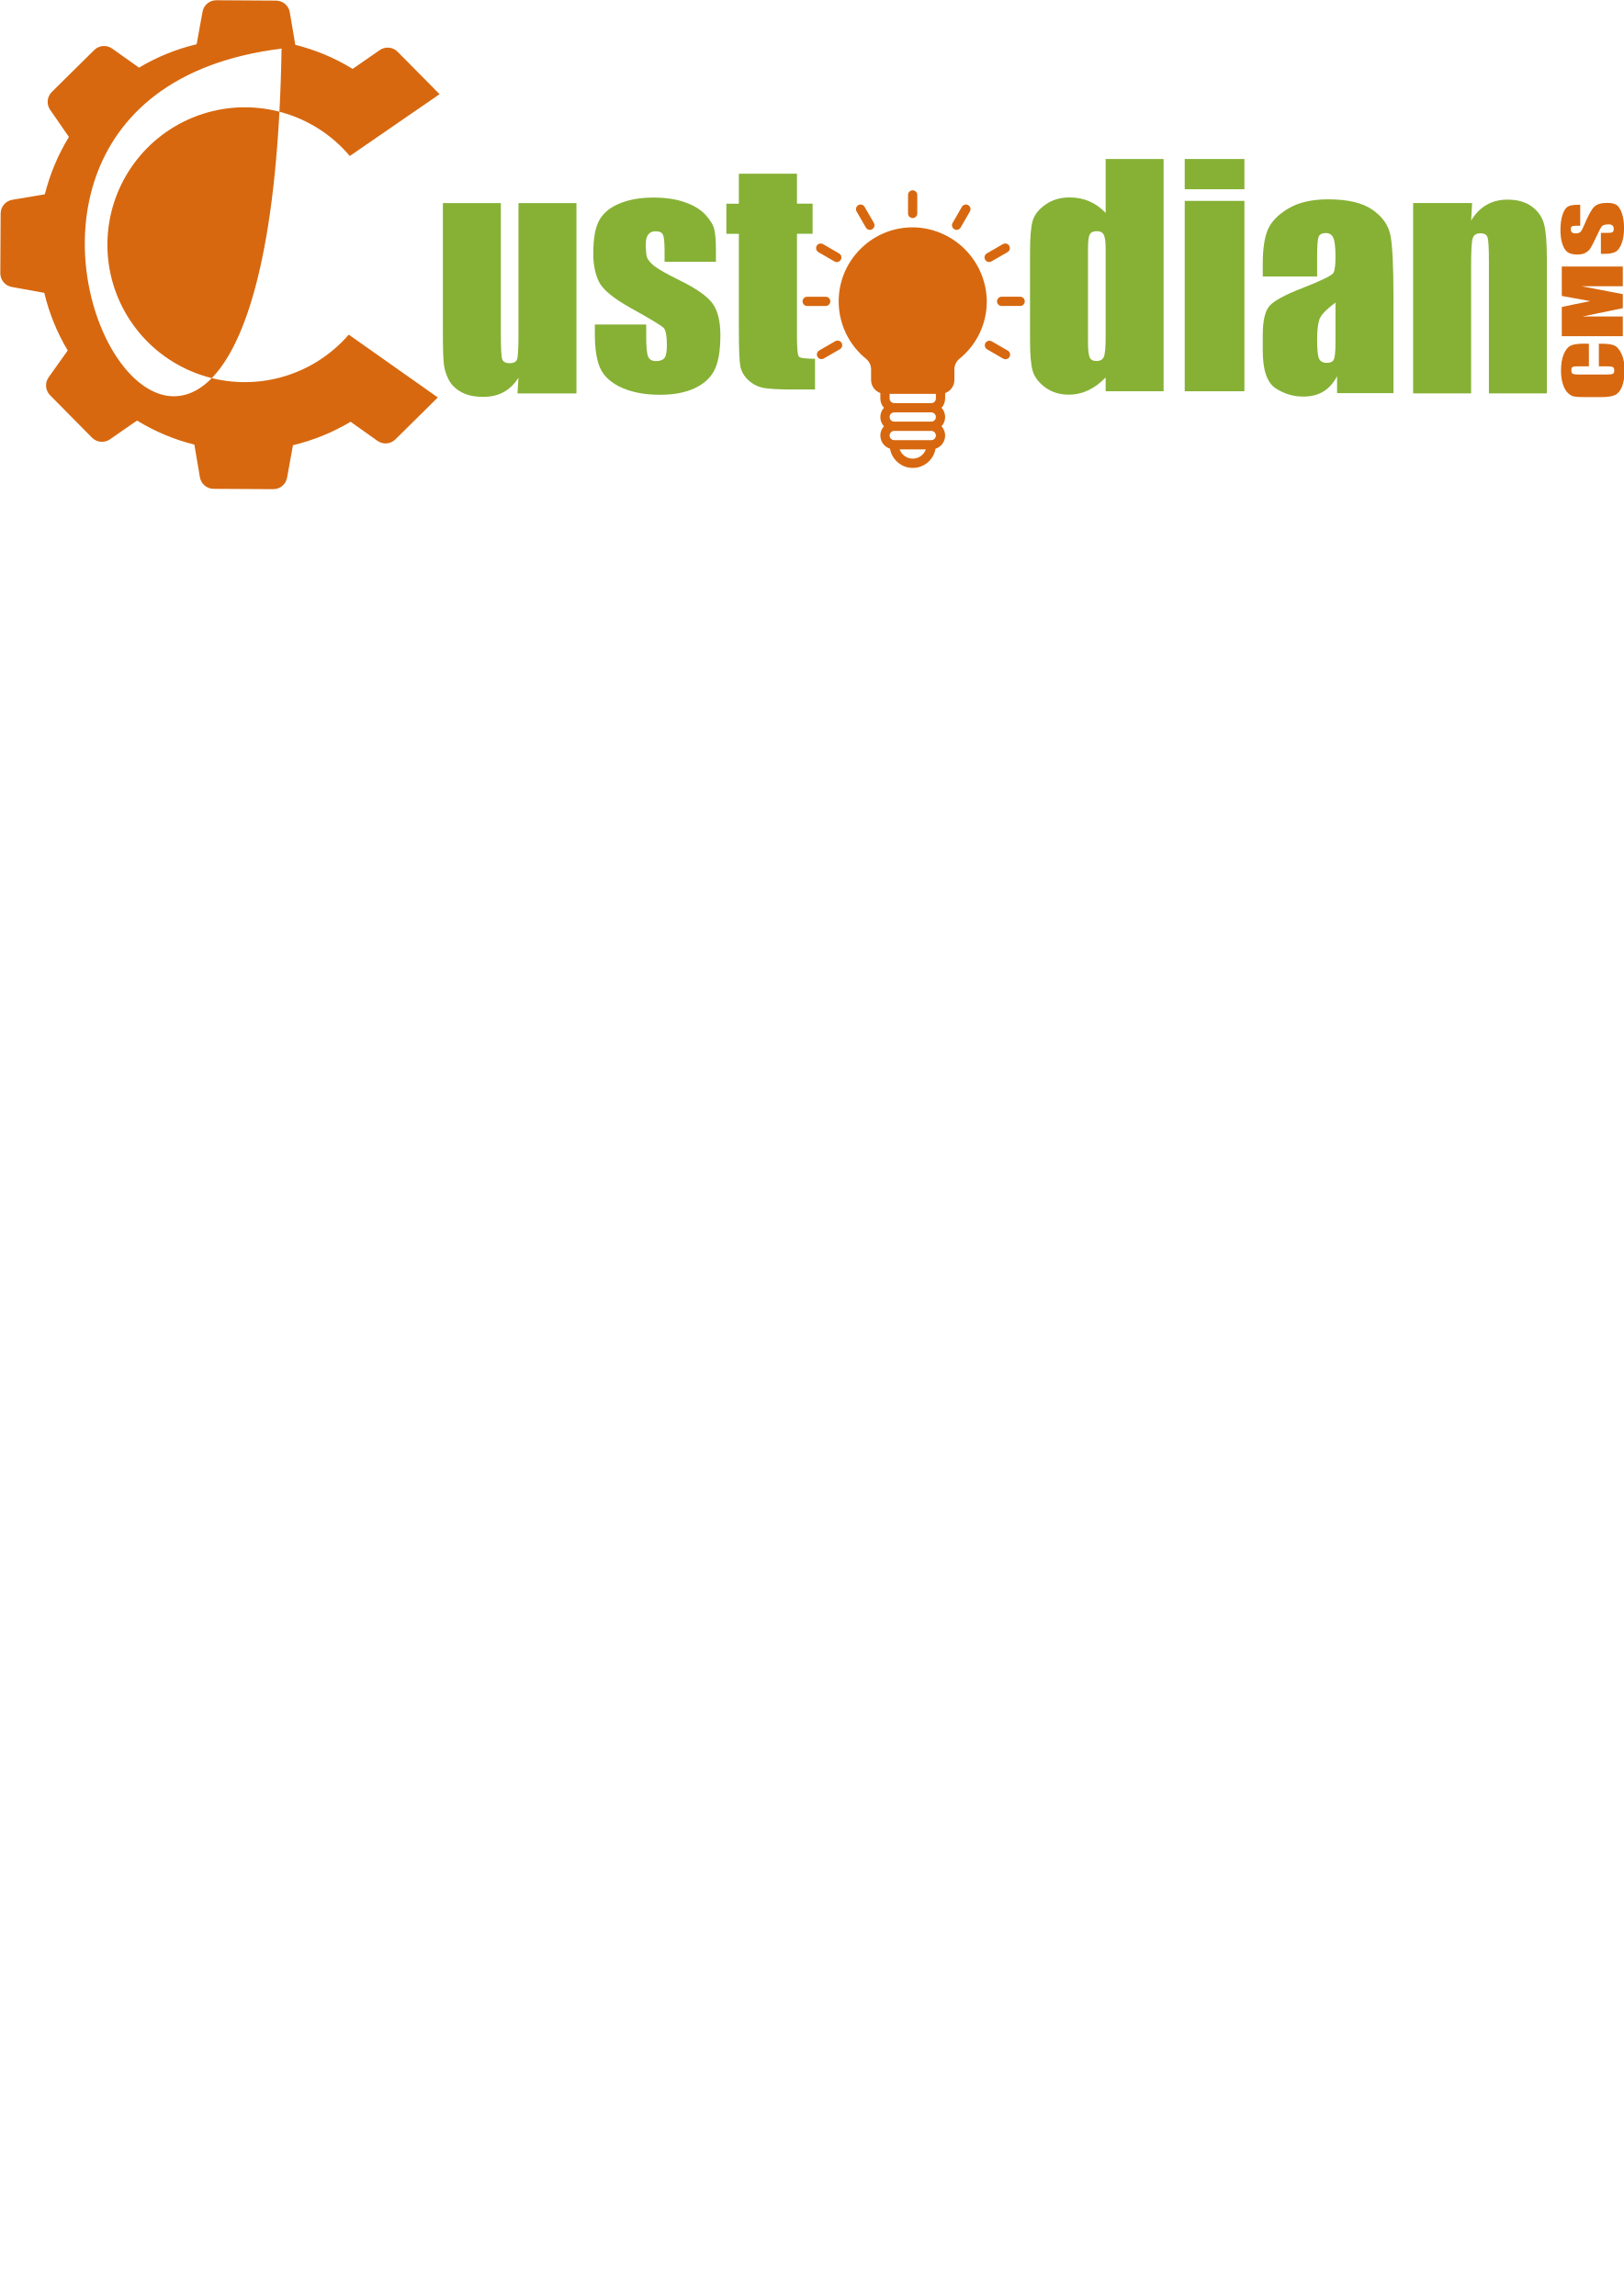
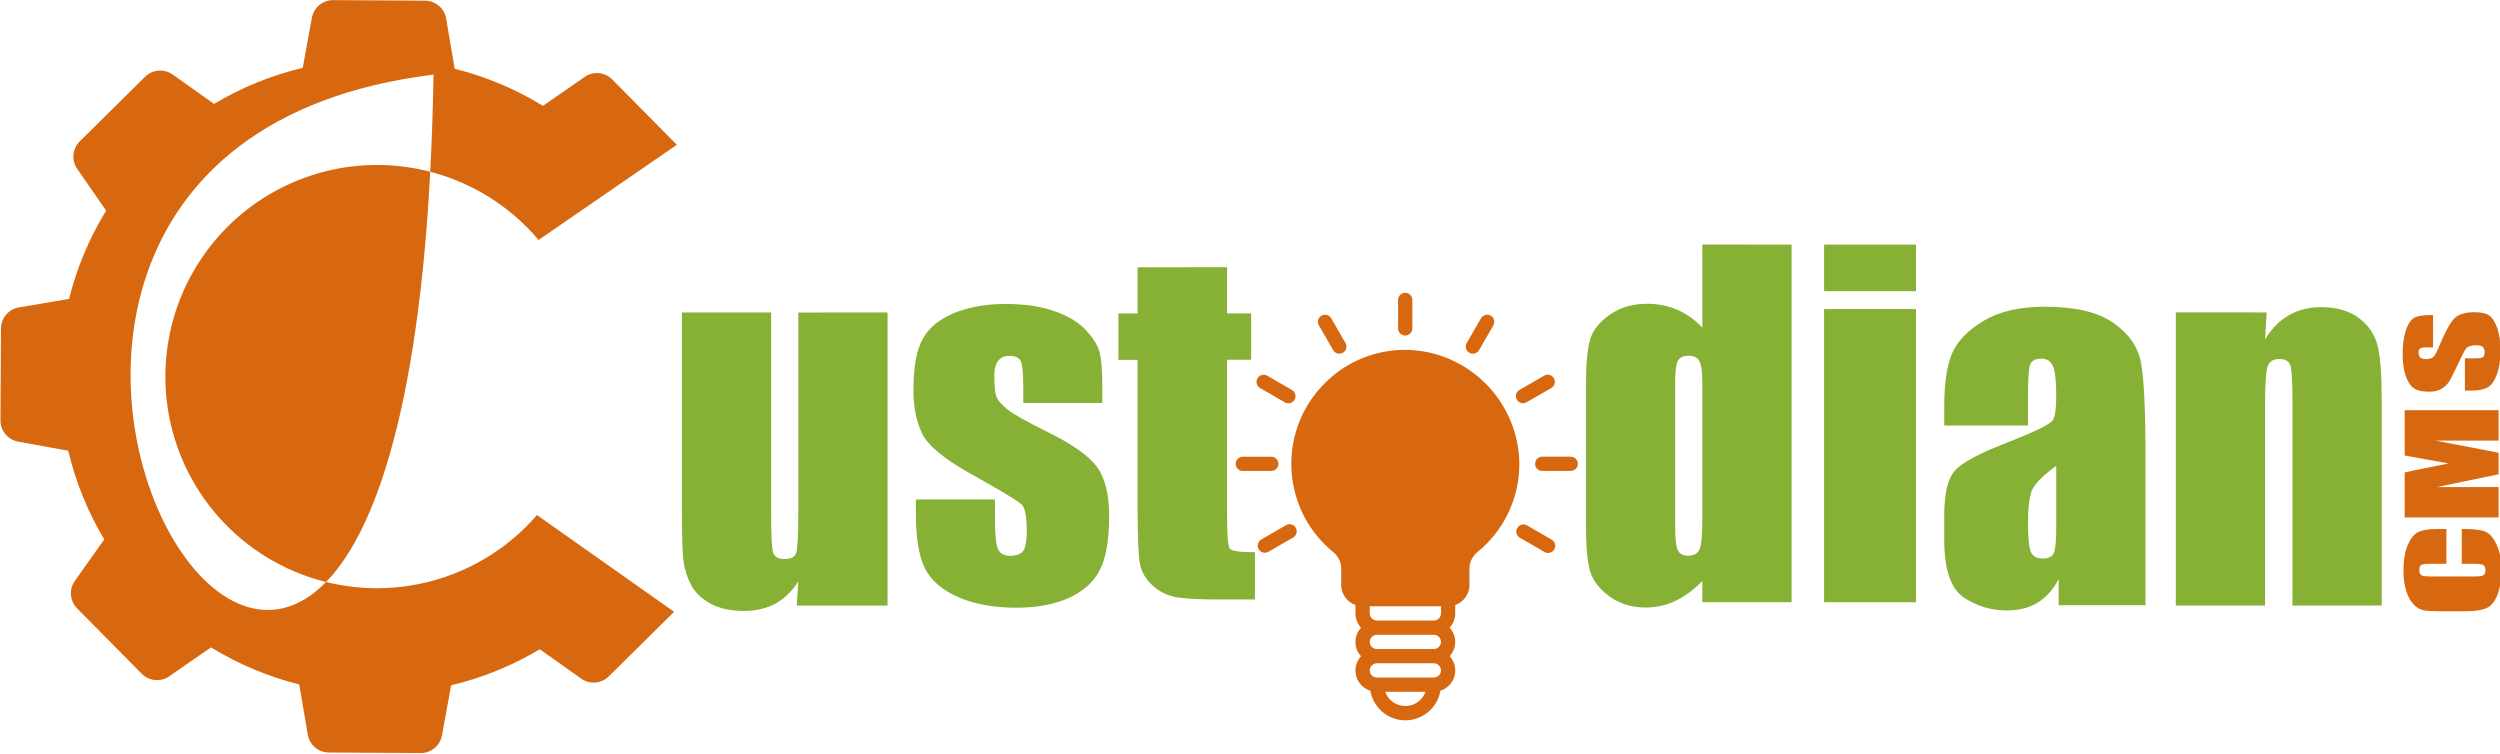
- <svg xmlns="http://www.w3.org/2000/svg" width="210mm" height="297mm" version="1.1" viewBox="0 0 210 297">
-   <g transform="matrix(.4872 0 0 .4872 125.8 -147.1)" style="stroke-width:2.053">
-     <g transform="matrix(1.108 0 0 1.108 5.208 -39.89)" style="stroke-width:1.852">
-       <g transform="matrix(.9136 0 0 .9136 -455.2 203.5)" style="fill:#d7680f">
-         <path transform="scale(.2646)" d="m1114 434.6c-6.721-0.038-12.5 4.758-13.7 11.37l-5.848 32.23c-20.11 4.774-39.36 12.6-57.1 23.21l-26.65-18.92c-5.48-3.889-12.96-3.279-17.74 1.445l-42.06 41.58c-4.778 4.724-5.473 12.2-1.646 17.72l18.62 26.87c-10.81 17.61-18.85 36.78-23.86 56.83l-32.29 5.48c-6.627 1.123-11.49 6.845-11.53 13.57l-0.336 59.14c-0.038 6.719 4.757 12.49 11.37 13.69l32.23 5.85c4.774 20.11 12.6 39.36 23.21 57.1l-18.92 26.65c-3.889 5.48-3.279 12.96 1.445 17.74l41.58 42.06c4.724 4.778 12.2 5.473 17.72 1.646l26.87-18.62c17.61 10.81 36.78 18.85 56.83 23.86l5.482 32.29c1.123 6.626 6.844 11.49 13.56 11.53l59.14 0.336c6.721 0.038 12.5-4.758 13.7-11.37l5.848-32.23c20.11-4.774 39.36-12.6 57.1-23.21l26.66 18.92c5.48 3.889 12.96 3.279 17.74-1.445l42.06-41.58-88.3-62.29c-2.142 2.537-4.495 5.078-7.201 7.754-39.18 38.74-97.85 50.06-148.6 28.69-50.78-21.38-83.69-71.24-83.38-126.3 0.313-55.1 33.78-104.6 84.81-125.4 51.02-20.8 109.6-8.808 148.3 30.38 2.676 2.706 5 5.273 7.113 7.834l89.01-61.28-41.58-42.06c-4.724-4.778-12.2-5.473-17.72-1.646l-26.87 18.62c-17.61-10.81-36.78-18.85-56.83-23.86l-5.482-32.29c-1.123-6.626-6.844-11.49-13.56-11.53zm64.77 47.94c-0.081 0.318-0.142 0.641-0.182 0.967-12.29 746.7-432.6 51.93 0.182-0.967z" style="fill:#d7680f" />
-       </g>
-       <g transform="matrix(.3344 0 0 -.3344 559.1 249.8)" style="stroke-width:1.465">
-         <g style="fill:#d7680f;stroke-width:1.465">
-           <path d="m-1770-357.9c1.382 1.688 2.867 3.289 4.447 4.794h0.01c9.829 9.439 22.94 14.69 36.57 14.65 0.865 0 1.737-0.02 2.609-0.063 28-1.665 49.99-24.61 50.47-52.65 0.136-16.13-7.118-31.44-19.69-41.55-2.276-1.927-3.567-4.773-3.518-7.755v-7.39c-0.018-4.2-2.671-7.936-6.631-9.336v-3.925c-0.01-2.455-0.93-4.819-2.586-6.631 3.448-3.748 3.448-9.514 0-13.26 3.676-4.01 3.404-10.24-0.605-13.92-1.064-0.975-2.328-1.704-3.705-2.136-1.514-9-10.04-15.07-19.04-13.56-6.945 1.168-12.39 6.61-13.56 13.56-5.194 1.616-8.096 7.136-6.48 12.33 0.43 1.383 1.16 2.654 2.137 3.722-3.448 3.748-3.448 9.514 0 13.26-1.656 1.812-2.577 4.176-2.586 6.631v3.925c-3.96 1.4-6.613 5.136-6.631 9.336v7.775c-0.058 2.968-1.449 5.752-3.786 7.582-22.65 18.55-25.98 51.95-7.431 74.6zm41.06-146.3c4.214 6e-3 7.969 2.66 9.379 6.631h-18.76c1.41-3.971 5.166-6.626 9.379-6.631zm-13.26 13.26h26.52c1.831 0 3.315 1.484 3.315 3.315s-1.484 3.315-3.315 3.315h-26.52c-1.831 0-3.315-1.484-3.315-3.315s1.484-3.315 3.315-3.315zm0 13.26h26.52c1.831 0 3.315 1.484 3.315 3.315 0 1.831-1.484 3.315-3.315 3.315h-26.52c-1.831 0-3.315-1.484-3.315-3.315 0-1.831 1.484-3.315 3.315-3.315zm-3.315 16.58c0-1.831 1.484-3.315 3.315-3.315h26.52c1.831 0 3.315 1.484 3.315 3.315v3.315h-33.15z" style="fill:#d7680f;stroke-width:1.465" />
-           <path d="m-1729-331.8c-1.831 0-3.316 1.484-3.316 3.315v13.26c0 1.831 1.485 3.315 3.316 3.315s3.316-1.484 3.316-3.315v-13.26c0-1.831-1.484-3.315-3.316-3.315z" style="fill:#d7680f;stroke-width:1.465" />
-           <path d="m-1758-339.8c0-7.4e-4 -0.01-2e-3 -0.01-2e-3 -1.586-0.915-3.614-0.37-4.528 1.216 0 4.2e-4 -4e-4 7.5e-4 -4e-4 7.5e-4l-6.631 11.48c-0.926 1.58-0.396 3.611 1.184 4.537s3.611 0.396 4.537-1.184c0.01-0.012 0.015-0.025 0.023-0.038l6.631-11.48c0.917-1.585 0.375-3.613-1.21-4.53z" style="fill:#d7680f;stroke-width:1.465" />
-           <path d="m-1785-362.9c-0.013 8e-3 -0.026 0.015-0.039 0.022l-11.48 6.631c-1.592 0.905-2.149 2.929-1.244 4.521 0.905 1.592 2.929 2.149 4.52 1.244 0.013-8e-3 0.026-0.015 0.039-0.022l11.48-6.631c1.592-0.905 2.149-2.929 1.244-4.521-0.905-1.592-2.929-2.149-4.52-1.244z" style="fill:#d7680f;stroke-width:1.465" />
-           <path d="m-1788-391.5c0-1.831-1.484-3.315-3.316-3.315h-13.26c-1.831 0-3.316 1.484-3.316 3.315s1.485 3.315 3.316 3.315h13.26c1.831 0 3.316-1.484 3.316-3.315z" style="fill:#d7680f;stroke-width:1.465" />
-           <path d="m-1796-426.7c0.012 8e-3 0.025 0.015 0.038 0.022l11.48 6.631c1.58 0.926 3.611 0.396 4.537-1.184 0.926-1.58 0.396-3.611-1.184-4.537-0.013-8e-3 -0.025-0.015-0.038-0.022l-11.48-6.631c-1.58-0.926-3.611-0.396-4.537 1.184-0.926 1.579-0.396 3.61 1.184 4.537z" style="fill:#d7680f;stroke-width:1.465" />
-           <path d="m-1674-419.7c0.582 0 1.154-0.153 1.658-0.444l11.48-6.631c1.592-0.905 2.148-2.929 1.243-4.521s-2.929-2.148-4.521-1.243c-0.012 7e-3 -0.025 0.015-0.038 0.022l-11.48 6.631c-1.586 0.915-2.129 2.943-1.213 4.529 0.593 1.026 1.687 1.658 2.872 1.658z" style="fill:#d7680f;stroke-width:1.465" />
-           <path d="m-1652-394.8h-13.26c-1.831 0-3.315 1.484-3.315 3.315s1.484 3.315 3.315 3.315h13.26c1.831 0 3.315-1.484 3.315-3.315s-1.484-3.315-3.315-3.315z" style="fill:#d7680f;stroke-width:1.465" />
-           <path d="m-1661-356.2c-0.013-8e-3 -0.026-0.015-0.039-0.022l-11.48-6.631c-1.58-0.926-3.611-0.397-4.537 1.183-0.926 1.579-0.397 3.611 1.183 4.537 0.012 8e-3 0.026 0.015 0.039 0.022l11.48 6.631c1.58 0.926 3.611 0.397 4.537-1.183 0.926-1.579 0.397-3.611-1.183-4.537z" style="fill:#d7680f;stroke-width:1.465" />
-           <path d="m-1688-327.1-6.631-11.48c-0.905-1.592-2.929-2.149-4.52-1.244-1.592 0.905-2.149 2.929-1.244 4.521 0.01 0.013 0.015 0.026 0.023 0.038l6.631 11.48c0.905 1.592 2.929 2.149 4.521 1.244 1.592-0.905 2.149-2.929 1.244-4.521-0.01-0.013-0.015-0.026-0.023-0.038z" style="fill:#d7680f;stroke-width:1.465" />
+ <svg xmlns="http://www.w3.org/2000/svg" version="1.1" viewBox="0 0 210 63.26">
+   <g transform="translate(-3.591e-7 -.02177)">
+     <g transform="matrix(.4872 0 0 .4872 125.8 -147.1)" style="stroke-width:2.053">
+       <g transform="matrix(1.108 0 0 1.108 5.208 -39.89)" style="stroke-width:1.852">
+         <g transform="matrix(.9136 0 0 .9136 -455.2 203.5)" style="fill:#d7680f">
+           <path transform="scale(.2646)" d="m1114 434.6c-6.721-0.038-12.5 4.758-13.7 11.37l-5.848 32.23c-20.11 4.774-39.36 12.6-57.1 23.21l-26.65-18.92c-5.48-3.889-12.96-3.279-17.74 1.445l-42.06 41.58c-4.778 4.724-5.473 12.2-1.646 17.72l18.62 26.87c-10.81 17.61-18.85 36.78-23.86 56.83l-32.29 5.48c-6.627 1.123-11.49 6.845-11.53 13.57l-0.336 59.14c-0.038 6.719 4.757 12.49 11.37 13.69l32.23 5.85c4.774 20.11 12.6 39.36 23.21 57.1l-18.92 26.65c-3.889 5.48-3.279 12.96 1.445 17.74l41.58 42.06c4.724 4.778 12.2 5.473 17.72 1.646l26.87-18.62c17.61 10.81 36.78 18.85 56.83 23.86l5.482 32.29c1.123 6.626 6.844 11.49 13.56 11.53l59.14 0.336c6.721 0.038 12.5-4.758 13.7-11.37l5.848-32.23c20.11-4.774 39.36-12.6 57.1-23.21l26.66 18.92c5.48 3.889 12.96 3.279 17.74-1.445l42.06-41.58-88.3-62.29c-2.142 2.537-4.495 5.078-7.201 7.754-39.18 38.74-97.85 50.06-148.6 28.69-50.78-21.38-83.69-71.24-83.38-126.3 0.313-55.1 33.78-104.6 84.81-125.4 51.02-20.8 109.6-8.808 148.3 30.38 2.676 2.706 5 5.273 7.113 7.834l89.01-61.28-41.58-42.06c-4.724-4.778-12.2-5.473-17.72-1.646l-26.87 18.62c-17.61-10.81-36.78-18.85-56.83-23.86l-5.482-32.29c-1.123-6.626-6.844-11.49-13.56-11.53zm64.77 47.94c-0.081 0.318-0.142 0.641-0.182 0.967-12.29 746.7-432.6 51.93 0.182-0.967z" style="fill:#d7680f" />
        </g>
-       </g>
-       <g transform="matrix(1.76 0 0 1.76 -186.7 -2091)" style="fill:#86b135;font-feature-settings:normal;font-variant-caps:normal;font-variant-ligatures:normal;font-variant-numeric:normal" aria-label="ust    dian">
-         <path d="m49.47 1391v25.92h-8.027l0.137-2.148q-0.82 1.309-2.031 1.973-1.191 0.644-2.754 0.644-1.777 0-2.949-0.625-1.172-0.625-1.738-1.66-0.547-1.035-0.684-2.148-0.137-1.133-0.137-4.473v-17.48h7.891v17.64q0 3.027 0.176 3.594 0.195 0.566 1.016 0.566 0.879 0 1.035-0.586 0.176-0.586 0.176-3.77v-17.44z" style="fill:#86b135;font-feature-settings:normal;font-variant-caps:normal;font-variant-ligatures:normal;font-variant-numeric:normal;stroke-width:.278" />
-         <path d="m68.46 1399h-6.992v-1.406q0-1.797-0.215-2.266-0.195-0.488-1.016-0.488-0.664 0-0.996 0.449-0.332 0.43-0.332 1.308 0 1.191 0.156 1.758 0.176 0.547 0.996 1.211 0.84 0.664 3.418 1.934 3.437 1.68 4.512 3.164 1.074 1.484 1.074 4.316 0 3.164-0.82 4.785-0.82 1.602-2.754 2.48-1.914 0.859-4.629 0.859-3.008 0-5.156-0.937-2.129-0.938-2.93-2.539-0.801-1.602-0.801-4.844v-1.25h6.992v1.641q0 2.09 0.254 2.715 0.273 0.625 1.055 0.625 0.84 0 1.172-0.41 0.332-0.43 0.332-1.777 0-1.855-0.43-2.324-0.449-0.469-4.59-2.773-3.477-1.953-4.238-3.535-0.762-1.602-0.762-3.789 0-3.105 0.82-4.57 0.82-1.484 2.773-2.285 1.973-0.801 4.57-0.801 2.578 0 4.375 0.664 1.816 0.644 2.773 1.719 0.977 1.074 1.172 1.992 0.215 0.918 0.215 2.871z" style="fill:#86b135;font-feature-settings:normal;font-variant-caps:normal;font-variant-ligatures:normal;font-variant-numeric:normal;stroke-width:.278" />
-         <path d="m79.49 1387v4.082h2.129v4.102h-2.129v13.87q0 2.559 0.254 2.852 0.273 0.293 2.207 0.293v4.18h-3.184q-2.695 0-3.848-0.215-1.152-0.234-2.031-1.035-0.879-0.82-1.094-1.856-0.215-1.055-0.215-4.922v-13.16h-1.699v-4.102h1.699v-4.082z" style="fill:#86b135;font-feature-settings:normal;font-variant-caps:normal;font-variant-ligatures:normal;font-variant-numeric:normal;stroke-width:.278" />
-         <path d="m129.4 1385v31.62h-7.891v-1.875q-1.133 1.172-2.383 1.758-1.25 0.586-2.617 0.586-1.836 0-3.184-0.957-1.348-0.977-1.738-2.246-0.371-1.27-0.371-4.141v-12.13q0-2.988 0.371-4.238 0.391-1.25 1.758-2.187 1.367-0.957 3.262-0.957 1.465 0 2.676 0.527 1.23 0.527 2.227 1.582v-7.344zm-7.891 12.23q0-1.426-0.254-1.914-0.234-0.488-0.957-0.488-0.703 0-0.957 0.449-0.234 0.43-0.234 1.953v12.7q0 1.582 0.234 2.09 0.234 0.488 0.898 0.488 0.762 0 1.016-0.547 0.254-0.566 0.254-2.734z" style="fill:#86b135;font-feature-settings:normal;font-variant-caps:normal;font-variant-ligatures:normal;font-variant-numeric:normal;stroke-width:.278" />
-         <path d="m140.4 1385v4.121h-8.125v-4.121zm0 5.703v25.92h-8.125v-25.92z" style="fill:#86b135;font-feature-settings:normal;font-variant-caps:normal;font-variant-ligatures:normal;font-variant-numeric:normal;stroke-width:.278" />
-         <path d="m150.3 1401h-7.402v-1.738q0-3.008 0.684-4.629 0.703-1.641 2.793-2.891t5.43-1.25q4.004 0 6.035 1.426 2.031 1.406 2.441 3.476 0.41 2.051 0.41 8.477v13.01h-7.676v-2.305q-0.723 1.387-1.875 2.09-1.133 0.683-2.715 0.683-2.07 0-3.809-1.152-1.719-1.172-1.719-5.098v-2.129q0-2.91 0.918-3.965 0.918-1.055 4.551-2.461 3.887-1.523 4.16-2.051 0.273-0.527 0.273-2.148 0-2.031-0.312-2.637-0.293-0.625-0.996-0.625-0.801 0-0.996 0.527-0.195 0.508-0.195 2.676zm2.5 3.555q-1.895 1.387-2.207 2.324-0.293 0.937-0.293 2.695 0 2.012 0.254 2.598 0.273 0.586 1.055 0.586 0.742 0 0.957-0.449 0.234-0.469 0.234-2.422z" style="fill:#86b135;font-feature-settings:normal;font-variant-caps:normal;font-variant-ligatures:normal;font-variant-numeric:normal;stroke-width:.278" />
-         <path d="m171.4 1391-0.137 2.383q0.859-1.426 2.09-2.129 1.25-0.723 2.871-0.723 2.031 0 3.32 0.957 1.289 0.957 1.66 2.422 0.371 1.445 0.371 4.844v18.16h-7.891v-17.95q0-2.676-0.176-3.262-0.176-0.586-0.977-0.586-0.84 0-1.055 0.684-0.215 0.664-0.215 3.594v17.52h-7.891v-25.92z" style="fill:#86b135;font-feature-settings:normal;font-variant-caps:normal;font-variant-ligatures:normal;font-variant-numeric:normal;stroke-width:.278" />
-       </g>
-       <g transform="matrix(-2.597 0 0 -3.699 2340 5059)" style="fill:#d7680f;font-feature-settings:normal;font-variant-caps:normal;font-variant-ligatures:normal;font-variant-numeric:normal" aria-label="CMS">
-         <path d="m846 1262v-1.464h0.98q0.428 0 0.532-0.049 0.108-0.045 0.108-0.205 0-0.181-0.129-0.229-0.129-0.049-0.556-0.049h-2.614q-0.41 0-0.535 0.049-0.125 0.049-0.125 0.219 0 0.163 0.125 0.212 0.125 0.052 0.588 0.052h0.706v1.464h-0.219q-0.873 0-1.238-0.125-0.365-0.122-0.64-0.546-0.275-0.421-0.275-1.039 0-0.643 0.233-1.06 0.233-0.417 0.643-0.553 0.414-0.136 1.241-0.136h1.644q0.608 0 0.911 0.042 0.306 0.042 0.588 0.247 0.282 0.208 0.442 0.574 0.163 0.368 0.163 0.845 0 0.647-0.25 1.067t-0.626 0.553q-0.372 0.132-1.161 0.132z" style="fill:#d7680f;font-feature-settings:normal;font-variant-caps:normal;font-variant-ligatures:normal;font-variant-numeric:normal;stroke-width:.158" />
-         <path d="m848.5 1267h-5.628v-1.279h3.8l-3.8-0.511v-0.907l3.713-0.539h-3.713v-1.279h5.628v1.895q-0.507 0.083-1.196 0.177l-1.432 0.202 2.628 0.334z" style="fill:#d7680f;font-feature-settings:normal;font-variant-caps:normal;font-variant-ligatures:normal;font-variant-numeric:normal;stroke-width:.158" />
-         <path d="m846.8 1271v-1.359h0.417q0.292 0 0.372-0.052 0.08-0.052 0.08-0.174 0-0.132-0.108-0.202-0.108-0.066-0.327-0.066-0.282 0-0.424 0.076-0.142 0.073-0.344 0.414-0.581 0.977-0.953 1.231t-1.199 0.254q-0.601 0-0.886-0.143-0.285-0.139-0.48-0.542-0.191-0.403-0.191-0.939 0-0.588 0.223-1.005 0.223-0.414 0.567-0.542t0.977-0.129h0.368v1.359h-0.685q-0.316 0-0.407 0.056-0.09 0.059-0.09 0.205 0 0.146 0.115 0.216 0.115 0.073 0.341 0.073 0.497 0 0.65-0.136 0.153-0.139 0.511-0.685 0.361-0.546 0.525-0.723 0.163-0.177 0.452-0.295 0.288-0.115 0.737-0.115 0.647 0 0.946 0.163 0.299 0.167 0.466 0.535 0.17 0.368 0.17 0.89 0 0.57-0.184 0.97-0.184 0.403-0.466 0.532-0.278 0.132-0.949 0.132z" style="fill:#d7680f;font-feature-settings:normal;font-variant-caps:normal;font-variant-ligatures:normal;font-variant-numeric:normal;stroke-width:.158" />
+         <g transform="matrix(.3344 0 0 -.3344 559.1 249.8)" style="stroke-width:1.465">
+           <g style="stroke-width:1.465">
+             <g style="stroke-width:1.465">
+               <g style="stroke-width:1.465">
+                 <g style="stroke-width:1.465">
+                   <g style="fill:#d7680f;stroke-width:1.465">
+                     <path d="m-1770-357.9c1.382 1.688 2.867 3.289 4.447 4.794h0.01c9.829 9.439 22.94 14.69 36.57 14.65 0.865 0 1.737-0.02 2.609-0.063 28-1.665 49.99-24.61 50.47-52.65 0.136-16.13-7.118-31.44-19.69-41.55-2.276-1.927-3.567-4.773-3.518-7.755v-7.39c-0.018-4.2-2.671-7.936-6.631-9.336v-3.925c-0.01-2.455-0.93-4.819-2.586-6.631 3.448-3.748 3.448-9.514 0-13.26 3.676-4.01 3.404-10.24-0.605-13.92-1.064-0.975-2.328-1.704-3.705-2.136-1.514-9-10.04-15.07-19.04-13.56-6.945 1.168-12.39 6.61-13.56 13.56-5.194 1.616-8.096 7.136-6.48 12.33 0.43 1.383 1.16 2.654 2.137 3.722-3.448 3.748-3.448 9.514 0 13.26-1.656 1.812-2.577 4.176-2.586 6.631v3.925c-3.96 1.4-6.613 5.136-6.631 9.336v7.775c-0.058 2.968-1.449 5.752-3.786 7.582-22.65 18.55-25.98 51.95-7.431 74.6zm41.06-146.3c4.214 6e-3 7.969 2.66 9.379 6.631h-18.76c1.41-3.971 5.166-6.626 9.379-6.631zm-13.26 13.26h26.52c1.831 0 3.315 1.484 3.315 3.315s-1.484 3.315-3.315 3.315h-26.52c-1.831 0-3.315-1.484-3.315-3.315s1.484-3.315 3.315-3.315zm0 13.26h26.52c1.831 0 3.315 1.484 3.315 3.315 0 1.831-1.484 3.315-3.315 3.315h-26.52c-1.831 0-3.315-1.484-3.315-3.315 0-1.831 1.484-3.315 3.315-3.315zm-3.315 16.58c0-1.831 1.484-3.315 3.315-3.315h26.52c1.831 0 3.315 1.484 3.315 3.315v3.315h-33.15z" style="fill:#d7680f;stroke-width:1.465" />
+                     <path d="m-1729-331.8c-1.831 0-3.316 1.484-3.316 3.315v13.26c0 1.831 1.485 3.315 3.316 3.315s3.316-1.484 3.316-3.315v-13.26c0-1.831-1.484-3.315-3.316-3.315z" style="fill:#d7680f;stroke-width:1.465" />
+                     <path d="m-1758-339.8c0-7.4e-4 -0.01-2e-3 -0.01-2e-3 -1.586-0.915-3.614-0.37-4.528 1.216 0 4.2e-4 -4e-4 7.5e-4 -4e-4 7.5e-4l-6.631 11.48c-0.926 1.58-0.396 3.611 1.184 4.537s3.611 0.396 4.537-1.184c0.01-0.012 0.015-0.025 0.023-0.038l6.631-11.48c0.917-1.585 0.375-3.613-1.21-4.53z" style="fill:#d7680f;stroke-width:1.465" />
+                     <path d="m-1785-362.9c-0.013 8e-3 -0.026 0.015-0.039 0.022l-11.48 6.631c-1.592 0.905-2.149 2.929-1.244 4.521 0.905 1.592 2.929 2.149 4.52 1.244 0.013-8e-3 0.026-0.015 0.039-0.022l11.48-6.631c1.592-0.905 2.149-2.929 1.244-4.521-0.905-1.592-2.929-2.149-4.52-1.244z" style="fill:#d7680f;stroke-width:1.465" />
+                     <path d="m-1788-391.5c0-1.831-1.484-3.315-3.316-3.315h-13.26c-1.831 0-3.316 1.484-3.316 3.315s1.485 3.315 3.316 3.315h13.26c1.831 0 3.316-1.484 3.316-3.315z" style="fill:#d7680f;stroke-width:1.465" />
+                     <path d="m-1796-426.7c0.012 8e-3 0.025 0.015 0.038 0.022l11.48 6.631c1.58 0.926 3.611 0.396 4.537-1.184 0.926-1.58 0.396-3.611-1.184-4.537-0.013-8e-3 -0.025-0.015-0.038-0.022l-11.48-6.631c-1.58-0.926-3.611-0.396-4.537 1.184-0.926 1.579-0.396 3.61 1.184 4.537z" style="fill:#d7680f;stroke-width:1.465" />
+                     <path d="m-1674-419.7c0.582 0 1.154-0.153 1.658-0.444l11.48-6.631c1.592-0.905 2.148-2.929 1.243-4.521s-2.929-2.148-4.521-1.243c-0.012 7e-3 -0.025 0.015-0.038 0.022l-11.48 6.631c-1.586 0.915-2.129 2.943-1.213 4.529 0.593 1.026 1.687 1.658 2.872 1.658z" style="fill:#d7680f;stroke-width:1.465" />
+                     <path d="m-1652-394.8h-13.26c-1.831 0-3.315 1.484-3.315 3.315s1.484 3.315 3.315 3.315h13.26c1.831 0 3.315-1.484 3.315-3.315s-1.484-3.315-3.315-3.315z" style="fill:#d7680f;stroke-width:1.465" />
+                     <path d="m-1661-356.2c-0.013-8e-3 -0.026-0.015-0.039-0.022l-11.48-6.631c-1.58-0.926-3.611-0.397-4.537 1.183-0.926 1.579-0.397 3.611 1.183 4.537 0.012 8e-3 0.026 0.015 0.039 0.022l11.48 6.631c1.58 0.926 3.611 0.397 4.537-1.183 0.926-1.579 0.397-3.611-1.183-4.537z" style="fill:#d7680f;stroke-width:1.465" />
+                     <path d="m-1688-327.1-6.631-11.48c-0.905-1.592-2.929-2.149-4.52-1.244-1.592 0.905-2.149 2.929-1.244 4.521 0.01 0.013 0.015 0.026 0.023 0.038l6.631 11.48c0.905 1.592 2.929 2.149 4.521 1.244 1.592-0.905 2.149-2.929 1.244-4.521-0.01-0.013-0.015-0.026-0.023-0.038z" style="fill:#d7680f;stroke-width:1.465" />
+                   </g>
+                 </g>
+               </g>
+             </g>
+           </g>
+         </g>
+         <g transform="matrix(1.76 0 0 1.76 -186.7 -2091)" style="fill:#86b135;font-feature-settings:normal;font-variant-caps:normal;font-variant-ligatures:normal;font-variant-numeric:normal" aria-label="ust    dian">
+           <path d="m49.47 1391v25.92h-8.027l0.137-2.148q-0.82 1.309-2.031 1.973-1.191 0.644-2.754 0.644-1.777 0-2.949-0.625-1.172-0.625-1.738-1.66-0.547-1.035-0.684-2.148-0.137-1.133-0.137-4.473v-17.48h7.891v17.64q0 3.027 0.176 3.594 0.195 0.566 1.016 0.566 0.879 0 1.035-0.586 0.176-0.586 0.176-3.77v-17.44z" style="fill:#86b135;font-feature-settings:normal;font-variant-caps:normal;font-variant-ligatures:normal;font-variant-numeric:normal;stroke-width:.278" />
+           <path d="m68.46 1399h-6.992v-1.406q0-1.797-0.215-2.266-0.195-0.488-1.016-0.488-0.664 0-0.996 0.449-0.332 0.43-0.332 1.308 0 1.191 0.156 1.758 0.176 0.547 0.996 1.211 0.84 0.664 3.418 1.934 3.437 1.68 4.512 3.164 1.074 1.484 1.074 4.316 0 3.164-0.82 4.785-0.82 1.602-2.754 2.48-1.914 0.859-4.629 0.859-3.008 0-5.156-0.937-2.129-0.938-2.93-2.539-0.801-1.602-0.801-4.844v-1.25h6.992v1.641q0 2.09 0.254 2.715 0.273 0.625 1.055 0.625 0.84 0 1.172-0.41 0.332-0.43 0.332-1.777 0-1.855-0.43-2.324-0.449-0.469-4.59-2.773-3.477-1.953-4.238-3.535-0.762-1.602-0.762-3.789 0-3.105 0.82-4.57 0.82-1.484 2.773-2.285 1.973-0.801 4.57-0.801 2.578 0 4.375 0.664 1.816 0.644 2.773 1.719 0.977 1.074 1.172 1.992 0.215 0.918 0.215 2.871z" style="fill:#86b135;font-feature-settings:normal;font-variant-caps:normal;font-variant-ligatures:normal;font-variant-numeric:normal;stroke-width:.278" />
+           <path d="m79.49 1387v4.082h2.129v4.102h-2.129v13.87q0 2.559 0.254 2.852 0.273 0.293 2.207 0.293v4.18h-3.184q-2.695 0-3.848-0.215-1.152-0.234-2.031-1.035-0.879-0.82-1.094-1.856-0.215-1.055-0.215-4.922v-13.16h-1.699v-4.102h1.699v-4.082z" style="fill:#86b135;font-feature-settings:normal;font-variant-caps:normal;font-variant-ligatures:normal;font-variant-numeric:normal;stroke-width:.278" />
+           <path d="m129.4 1385v31.62h-7.891v-1.875q-1.133 1.172-2.383 1.758-1.25 0.586-2.617 0.586-1.836 0-3.184-0.957-1.348-0.977-1.738-2.246-0.371-1.27-0.371-4.141v-12.13q0-2.988 0.371-4.238 0.391-1.25 1.758-2.187 1.367-0.957 3.262-0.957 1.465 0 2.676 0.527 1.23 0.527 2.227 1.582v-7.344zm-7.891 12.23q0-1.426-0.254-1.914-0.234-0.488-0.957-0.488-0.703 0-0.957 0.449-0.234 0.43-0.234 1.953v12.7q0 1.582 0.234 2.09 0.234 0.488 0.898 0.488 0.762 0 1.016-0.547 0.254-0.566 0.254-2.734z" style="fill:#86b135;font-feature-settings:normal;font-variant-caps:normal;font-variant-ligatures:normal;font-variant-numeric:normal;stroke-width:.278" />
+           <path d="m140.4 1385v4.121h-8.125v-4.121zm0 5.703v25.92h-8.125v-25.92z" style="fill:#86b135;font-feature-settings:normal;font-variant-caps:normal;font-variant-ligatures:normal;font-variant-numeric:normal;stroke-width:.278" />
+           <path d="m150.3 1401h-7.402v-1.738q0-3.008 0.684-4.629 0.703-1.641 2.793-2.891t5.43-1.25q4.004 0 6.035 1.426 2.031 1.406 2.441 3.476 0.41 2.051 0.41 8.477v13.01h-7.676v-2.305q-0.723 1.387-1.875 2.09-1.133 0.683-2.715 0.683-2.07 0-3.809-1.152-1.719-1.172-1.719-5.098v-2.129q0-2.91 0.918-3.965 0.918-1.055 4.551-2.461 3.887-1.523 4.16-2.051 0.273-0.527 0.273-2.148 0-2.031-0.312-2.637-0.293-0.625-0.996-0.625-0.801 0-0.996 0.527-0.195 0.508-0.195 2.676zm2.5 3.555q-1.895 1.387-2.207 2.324-0.293 0.937-0.293 2.695 0 2.012 0.254 2.598 0.273 0.586 1.055 0.586 0.742 0 0.957-0.449 0.234-0.469 0.234-2.422z" style="fill:#86b135;font-feature-settings:normal;font-variant-caps:normal;font-variant-ligatures:normal;font-variant-numeric:normal;stroke-width:.278" />
+           <path d="m171.4 1391-0.137 2.383q0.859-1.426 2.09-2.129 1.25-0.723 2.871-0.723 2.031 0 3.32 0.957 1.289 0.957 1.66 2.422 0.371 1.445 0.371 4.844v18.16h-7.891v-17.95q0-2.676-0.176-3.262-0.176-0.586-0.977-0.586-0.84 0-1.055 0.684-0.215 0.664-0.215 3.594v17.52h-7.891v-25.92z" style="fill:#86b135;font-feature-settings:normal;font-variant-caps:normal;font-variant-ligatures:normal;font-variant-numeric:normal;stroke-width:.278" />
+         </g>
+         <g transform="matrix(-2.597 0 0 -3.699 2340 5059)" style="fill:#d7680f;font-feature-settings:normal;font-variant-caps:normal;font-variant-ligatures:normal;font-variant-numeric:normal" aria-label="CMS">
+           <path d="m846 1262v-1.464h0.98q0.428 0 0.532-0.049 0.108-0.045 0.108-0.205 0-0.181-0.129-0.229-0.129-0.049-0.556-0.049h-2.614q-0.41 0-0.535 0.049-0.125 0.049-0.125 0.219 0 0.163 0.125 0.212 0.125 0.052 0.588 0.052h0.706v1.464h-0.219q-0.873 0-1.238-0.125-0.365-0.122-0.64-0.546-0.275-0.421-0.275-1.039 0-0.643 0.233-1.06 0.233-0.417 0.643-0.553 0.414-0.136 1.241-0.136h1.644q0.608 0 0.911 0.042 0.306 0.042 0.588 0.247 0.282 0.208 0.442 0.574 0.163 0.368 0.163 0.845 0 0.647-0.25 1.067t-0.626 0.553q-0.372 0.132-1.161 0.132z" style="fill:#d7680f;font-feature-settings:normal;font-variant-caps:normal;font-variant-ligatures:normal;font-variant-numeric:normal;stroke-width:.158" />
+           <path d="m848.5 1267h-5.628v-1.279h3.8l-3.8-0.511v-0.907l3.713-0.539h-3.713v-1.279h5.628v1.895q-0.507 0.083-1.196 0.177l-1.432 0.202 2.628 0.334z" style="fill:#d7680f;font-feature-settings:normal;font-variant-caps:normal;font-variant-ligatures:normal;font-variant-numeric:normal;stroke-width:.158" />
+           <path d="m846.8 1271v-1.359h0.417q0.292 0 0.372-0.052 0.08-0.052 0.08-0.174 0-0.132-0.108-0.202-0.108-0.066-0.327-0.066-0.282 0-0.424 0.076-0.142 0.073-0.344 0.414-0.581 0.977-0.953 1.231t-1.199 0.254q-0.601 0-0.886-0.143-0.285-0.139-0.48-0.542-0.191-0.403-0.191-0.939 0-0.588 0.223-1.005 0.223-0.414 0.567-0.542t0.977-0.129h0.368v1.359h-0.685q-0.316 0-0.407 0.056-0.09 0.059-0.09 0.205 0 0.146 0.115 0.216 0.115 0.073 0.341 0.073 0.497 0 0.65-0.136 0.153-0.139 0.511-0.685 0.361-0.546 0.525-0.723 0.163-0.177 0.452-0.295 0.288-0.115 0.737-0.115 0.647 0 0.946 0.163 0.299 0.167 0.466 0.535 0.17 0.368 0.17 0.89 0 0.57-0.184 0.97-0.184 0.403-0.466 0.532-0.278 0.132-0.949 0.132z" style="fill:#d7680f;font-feature-settings:normal;font-variant-caps:normal;font-variant-ligatures:normal;font-variant-numeric:normal;stroke-width:.158" />
+         </g>
      </g>
    </g>
  </g>
</svg>
